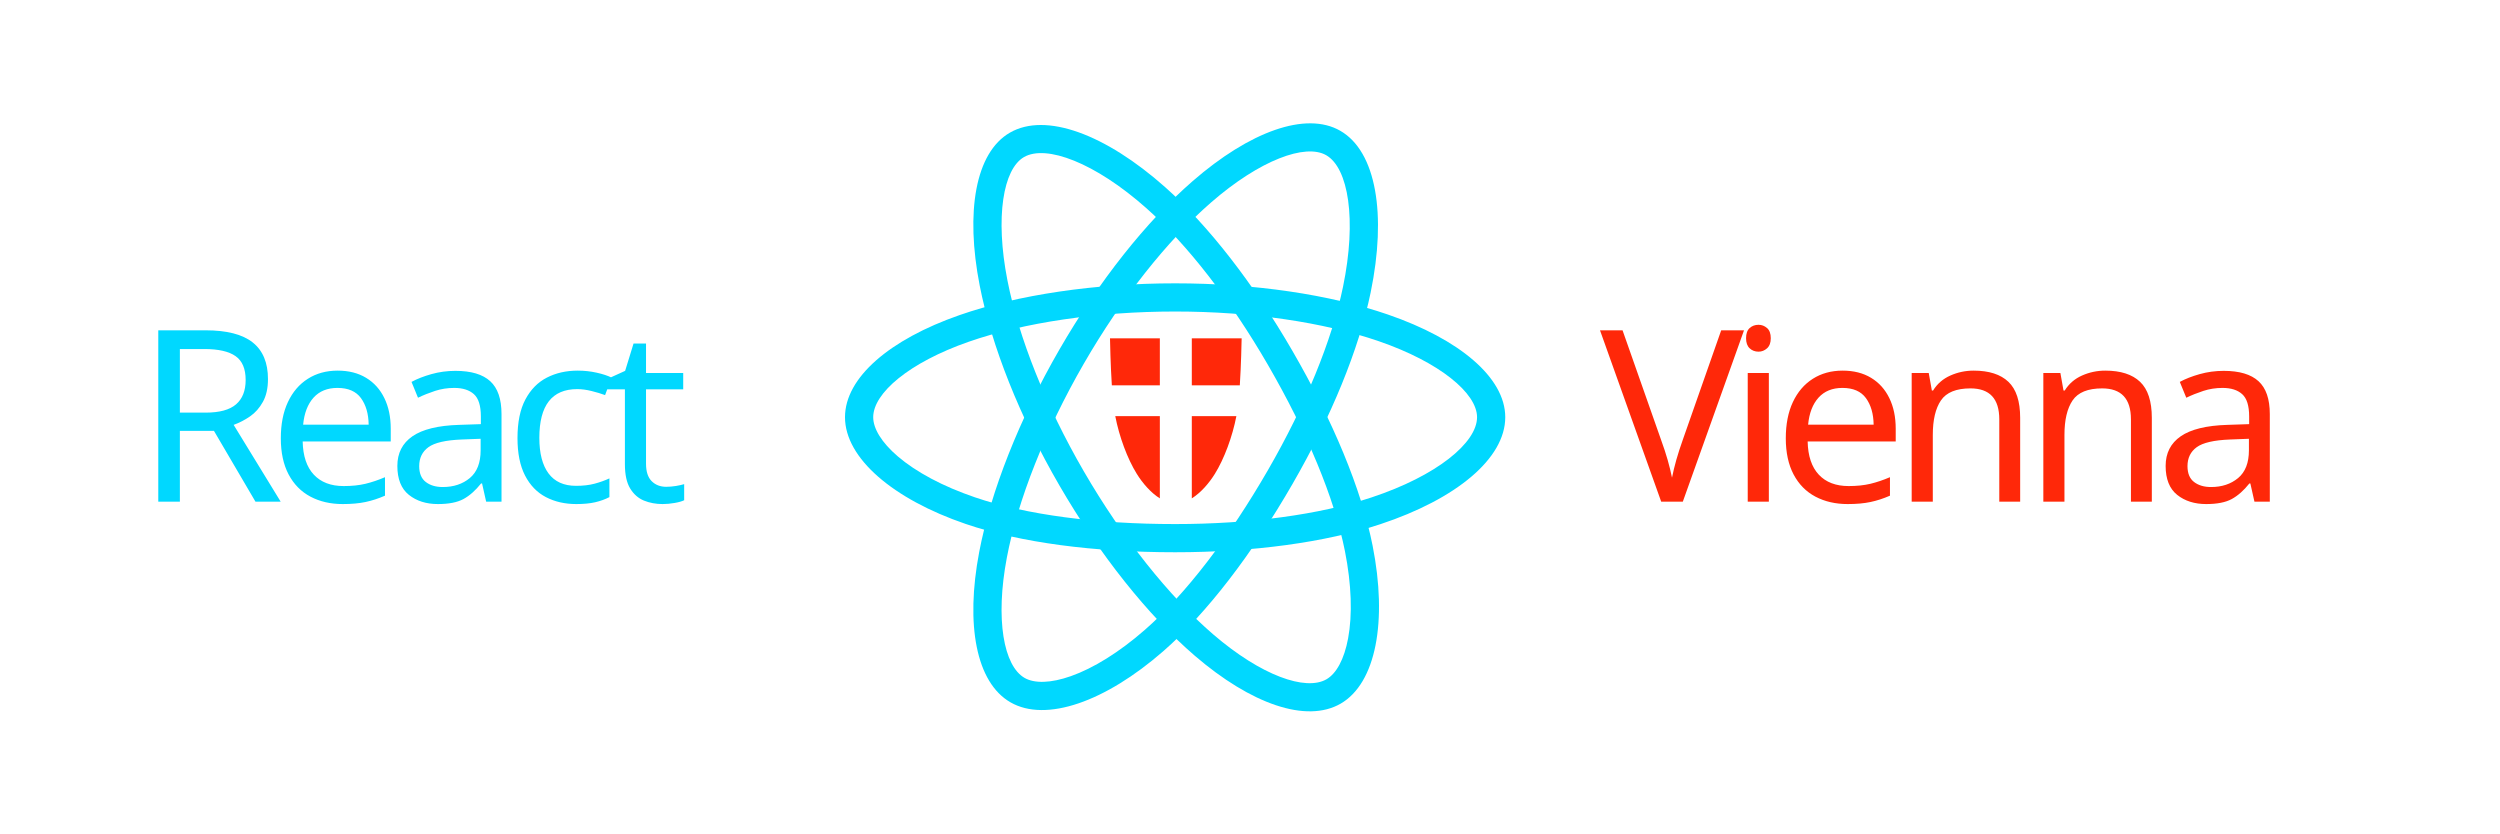
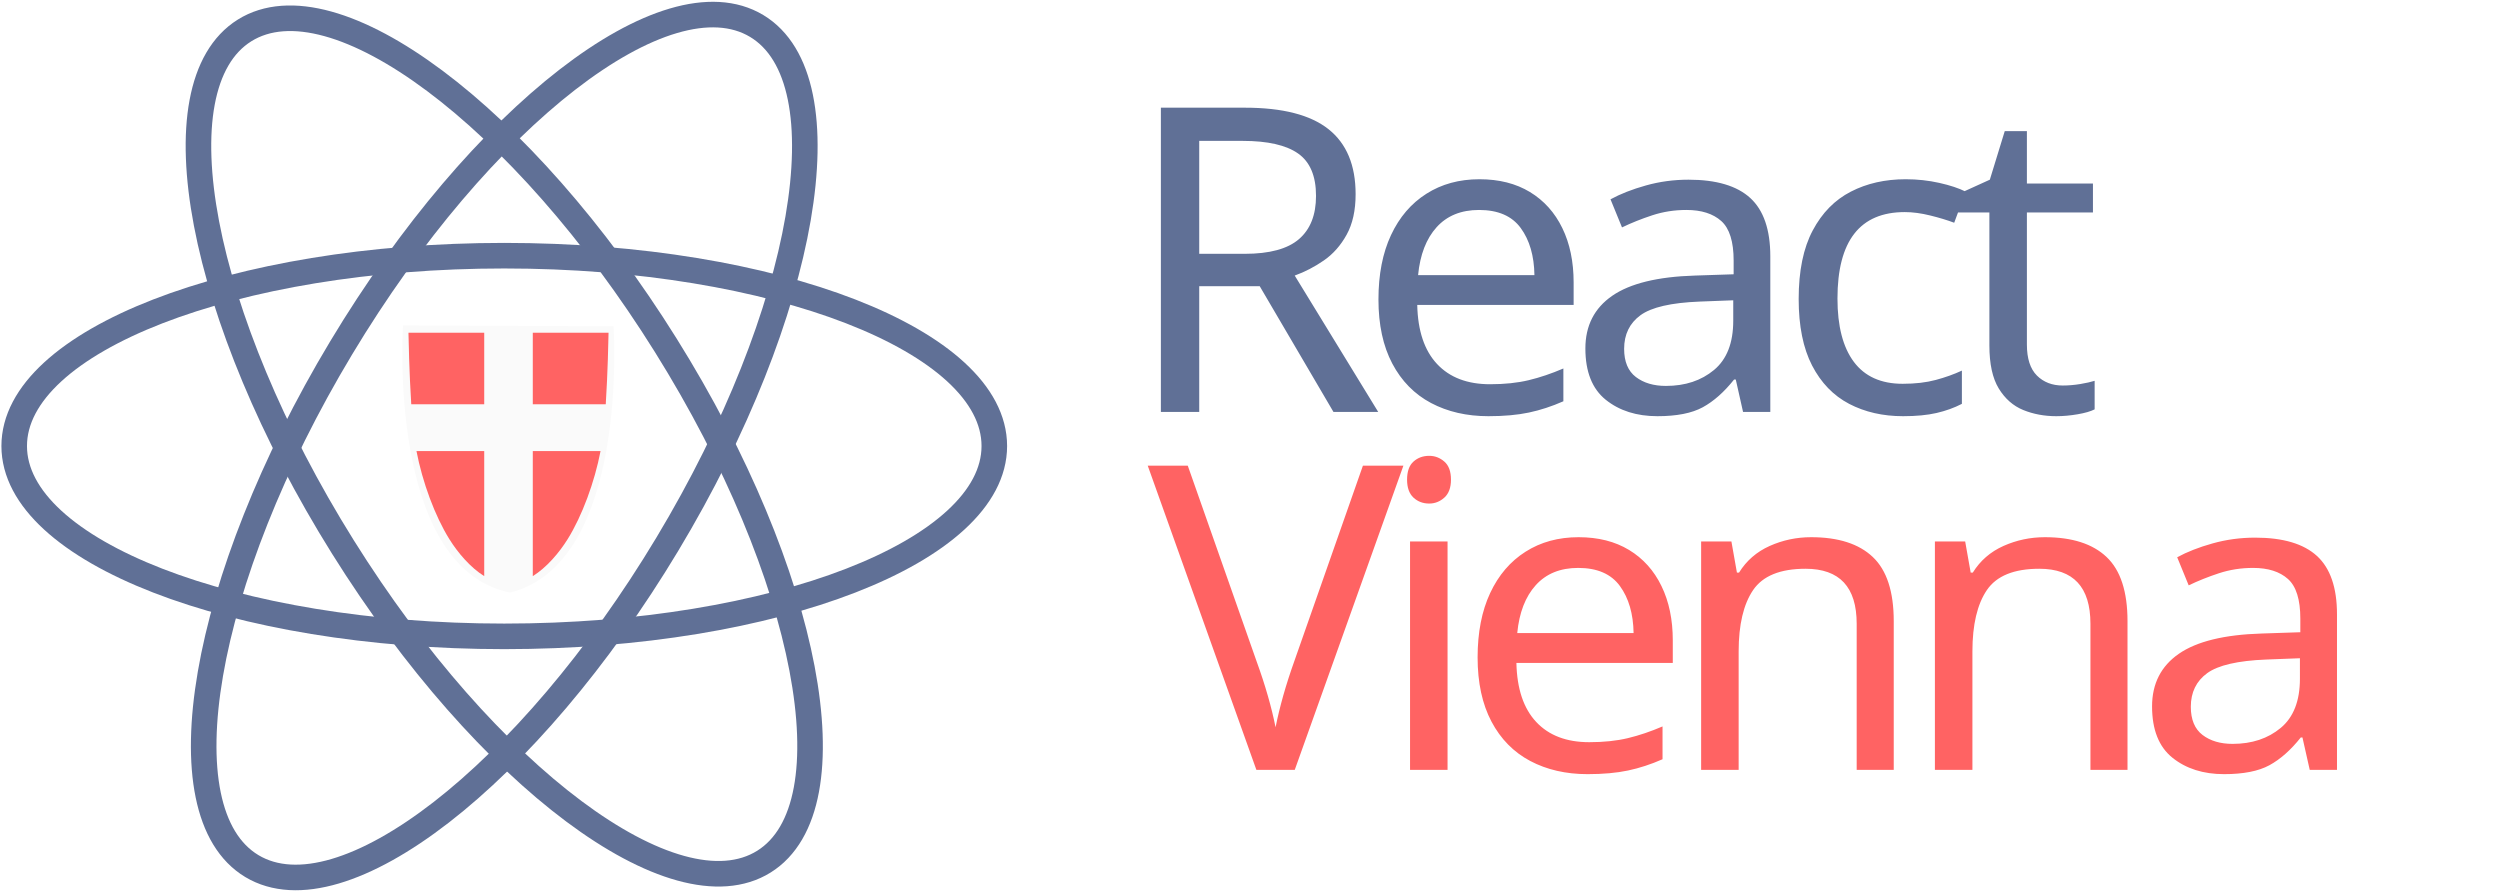
- <svg xmlns="http://www.w3.org/2000/svg" width="1500px" height="500px" viewBox="0 0 1500 500" version="1.1">
+ <svg xmlns="http://www.w3.org/2000/svg" width="880px" height="314px" viewBox="0 0 880 314" version="1.1">
  <defs />
-   <g id="Page-1" stroke="none" stroke-width="1" fill="none" fill-rule="evenodd">
-     <g id="ReactJS-Vienna-Text">
-       <g id="ReactJS-Vienna-+-React-+-Vienna" transform="translate(81, 74)">
-         <g id="ReactJS-Vienna" transform="translate(426, 0)">
-           <path d="M198.078,112.91 C243.784,112.91 287.202,119.349 320.21,130.704 C356.87,143.314 379.232,161.958 379.232,176.323 C379.232,191.625 355.082,211.491 315.869,224.473 C284.651,234.808 242.883,240.441 198.078,240.441 C151.008,240.441 108.769,234.918 77.914,224.379 C58.597,217.782 42.644,209.208 31.71,199.852 C21.884,191.444 16.924,183.096 16.924,176.323 C16.924,161.91 38.43,143.524 74.299,131.029 C107.321,119.526 151.802,112.91 198.078,112.91 L198.078,112.91 Z M198.078,96 C150.004,96 103.66,102.893 68.727,115.061 C26.785,129.673 0,152.571 0,176.323 C0,200.855 28.755,225.461 72.44,240.381 C105.277,251.596 149.292,257.351 198.078,257.351 C244.573,257.351 288.097,251.481 321.191,240.525 C366.607,225.49 396.155,201.183 396.155,176.323 C396.155,152.485 368.506,129.432 325.719,114.714 C290.829,102.712 245.566,96 198.078,96 L198.078,96 Z" id="Shape-Copy-3" fill="#00D8FF" />
-           <path d="M143.258,144.255 C166.091,104.693 193.364,70.328 219.698,47.428 C248.945,21.997 276.28,11.955 288.734,19.131 C302.001,26.775 307.159,57.604 298.824,98.031 C292.188,130.215 276.206,169.183 253.823,207.966 C230.308,248.709 204.419,282.51 179.867,303.954 C164.497,317.379 149.095,326.904 135.52,331.694 C123.323,335.998 113.607,336.122 107.735,332.738 C95.239,325.537 90.044,297.738 97.13,260.448 C103.653,226.118 120.139,184.312 143.258,144.255 L143.258,144.255 Z M128.598,135.807 C104.581,177.421 87.404,220.978 80.504,257.293 C72.218,300.897 78.688,335.52 99.281,347.387 C120.55,359.642 156.246,347.045 191.005,316.686 C217.133,293.865 244.111,258.642 268.483,216.414 C291.71,176.169 308.365,135.562 315.4,101.443 C325.053,54.621 318.742,16.901 297.189,4.482 C276.522,-7.427 242.723,4.99 208.588,34.672 C180.753,58.878 152.321,94.703 128.598,135.807 L128.598,135.807 Z" id="Shape-Copy-2" fill="#00D8FF" />
-           <path d="M143.22,208.674 C120.321,169.15 104.144,128.378 97.441,94.145 C89.996,56.126 94.941,27.447 107.383,20.25 C120.637,12.583 149.943,23.514 180.832,50.919 C205.424,72.737 231.229,106.033 253.678,144.779 C277.26,185.482 293.639,224.775 299.971,256.739 C303.935,276.749 304.501,294.839 301.875,308.982 C299.516,321.691 294.771,330.163 288.904,333.556 C276.42,340.778 249.721,331.392 220.928,306.634 C194.421,283.843 166.406,248.692 143.22,208.674 L143.22,208.674 Z M128.573,217.146 C152.66,258.719 181.849,295.342 209.889,319.452 C243.557,348.401 276.81,360.092 297.383,348.191 C318.632,335.9 325.537,298.707 316.572,253.455 C309.834,219.439 292.767,178.494 268.324,136.307 C245.029,96.1 218.138,61.403 192.068,38.274 C156.294,6.534 120.436,-6.84 98.904,5.615 C78.257,17.558 72.143,53.018 80.832,97.392 C87.918,133.577 104.781,176.081 128.573,217.146 L128.573,217.146 Z" id="Shape-Copy" fill="#00D8FF" />
-           <path d="M208.08,129 L208.08,157.214 L236.884,157.214 C237.672,144.928 237.943,131.449 237.987,129 L208.08,129 Z M188.907,157.214 L188.907,129 L159,129 C159.045,131.449 159.315,144.928 160.104,157.214 L188.907,157.214 Z M234.828,175.679 L208.08,175.679 L208.08,225.023 C213.548,221.609 218.45,215.879 221.872,210.386 C227.553,201.266 232.463,187.958 234.828,175.679 Z M188.907,225.023 L188.907,175.679 L162.159,175.679 C164.524,187.958 169.435,201.266 175.116,210.386 C178.538,215.879 183.439,221.609 188.907,225.023 Z" id="path7950-copy" fill="#FF2809" />
+   <g id="logo" stroke="none" stroke-width="1" fill="none" fill-rule="evenodd">
+     <g id="Group-2" transform="translate(5, -26)">
+       <g id="ReactJS-Vienna">
+         <g id="Group" stroke="#607096" stroke-width="9">
+           <ellipse id="Oval-1" cx="172.5" cy="183" rx="172.5" ry="67" />
+           <ellipse id="Oval-1" transform="translate(172.5, 183) rotate(58) translate(-172.5, -183) " cx="172.5" cy="183" rx="172.5" ry="67" />
+           <ellipse id="Oval-1" transform="translate(172.5, 183) rotate(121) translate(-172.5, -183) " cx="172.5" cy="183" rx="172.5" ry="67" />
        </g>
-         <text id="React" font-family="Fira Mono" font-size="144" font-weight="420" letter-spacing="-10" fill="#00D8FF">
-           <tspan x="5.68434189e-14" y="227">React</tspan>
+         <path d="M136.864,140.552 C136.864,140.552 131.098,225.769 174.534,234.586 C216.704,224.187 210.976,140.852 210.976,140.852 L136.864,140.552 Z" id="Path-6" fill="#FAFAFA" />
+         <path d="M182.542,143.113 L182.542,168.29 L208.227,168.29 C208.929,157.327 209.171,145.299 209.21,143.113 L182.542,143.113 Z M165.446,168.29 L165.446,143.113 L138.778,143.113 C138.818,145.299 139.06,157.327 139.762,168.29 L165.446,168.29 Z M206.394,184.768 L182.542,184.768 L182.542,228.799 C187.418,225.753 191.789,220.64 194.84,215.738 C199.906,207.6 204.284,195.724 206.394,184.768 Z M165.446,228.799 L165.446,184.768 L141.595,184.768 C143.704,195.724 148.083,207.6 153.149,215.739 C156.201,220.64 160.57,225.753 165.446,228.799 Z" id="path7950-copy" fill="#FF6363" />
+       </g>
+       <g id="ReactJS-Vienna-+-React-+-Vienna" transform="translate(389, 31)" font-size="150" font-family="FiraMono-Regular, Fira Mono" letter-spacing="-10.417" font-weight="normal">
+         <text id="React" fill="#607096">
+           <tspan x="0.083" y="140">React</tspan>
        </text>
-         <text id="Vienna" font-family="Fira Mono" font-size="144" font-weight="420" letter-spacing="-10" fill="#FF2809">
-           <tspan x="879" y="227">Vienna</tspan>
+         <text id="Vienna" fill="#FF6363">
+           <tspan x="10" y="266">Vienna</tspan>
        </text>
      </g>
    </g>
  </g>
</svg>
